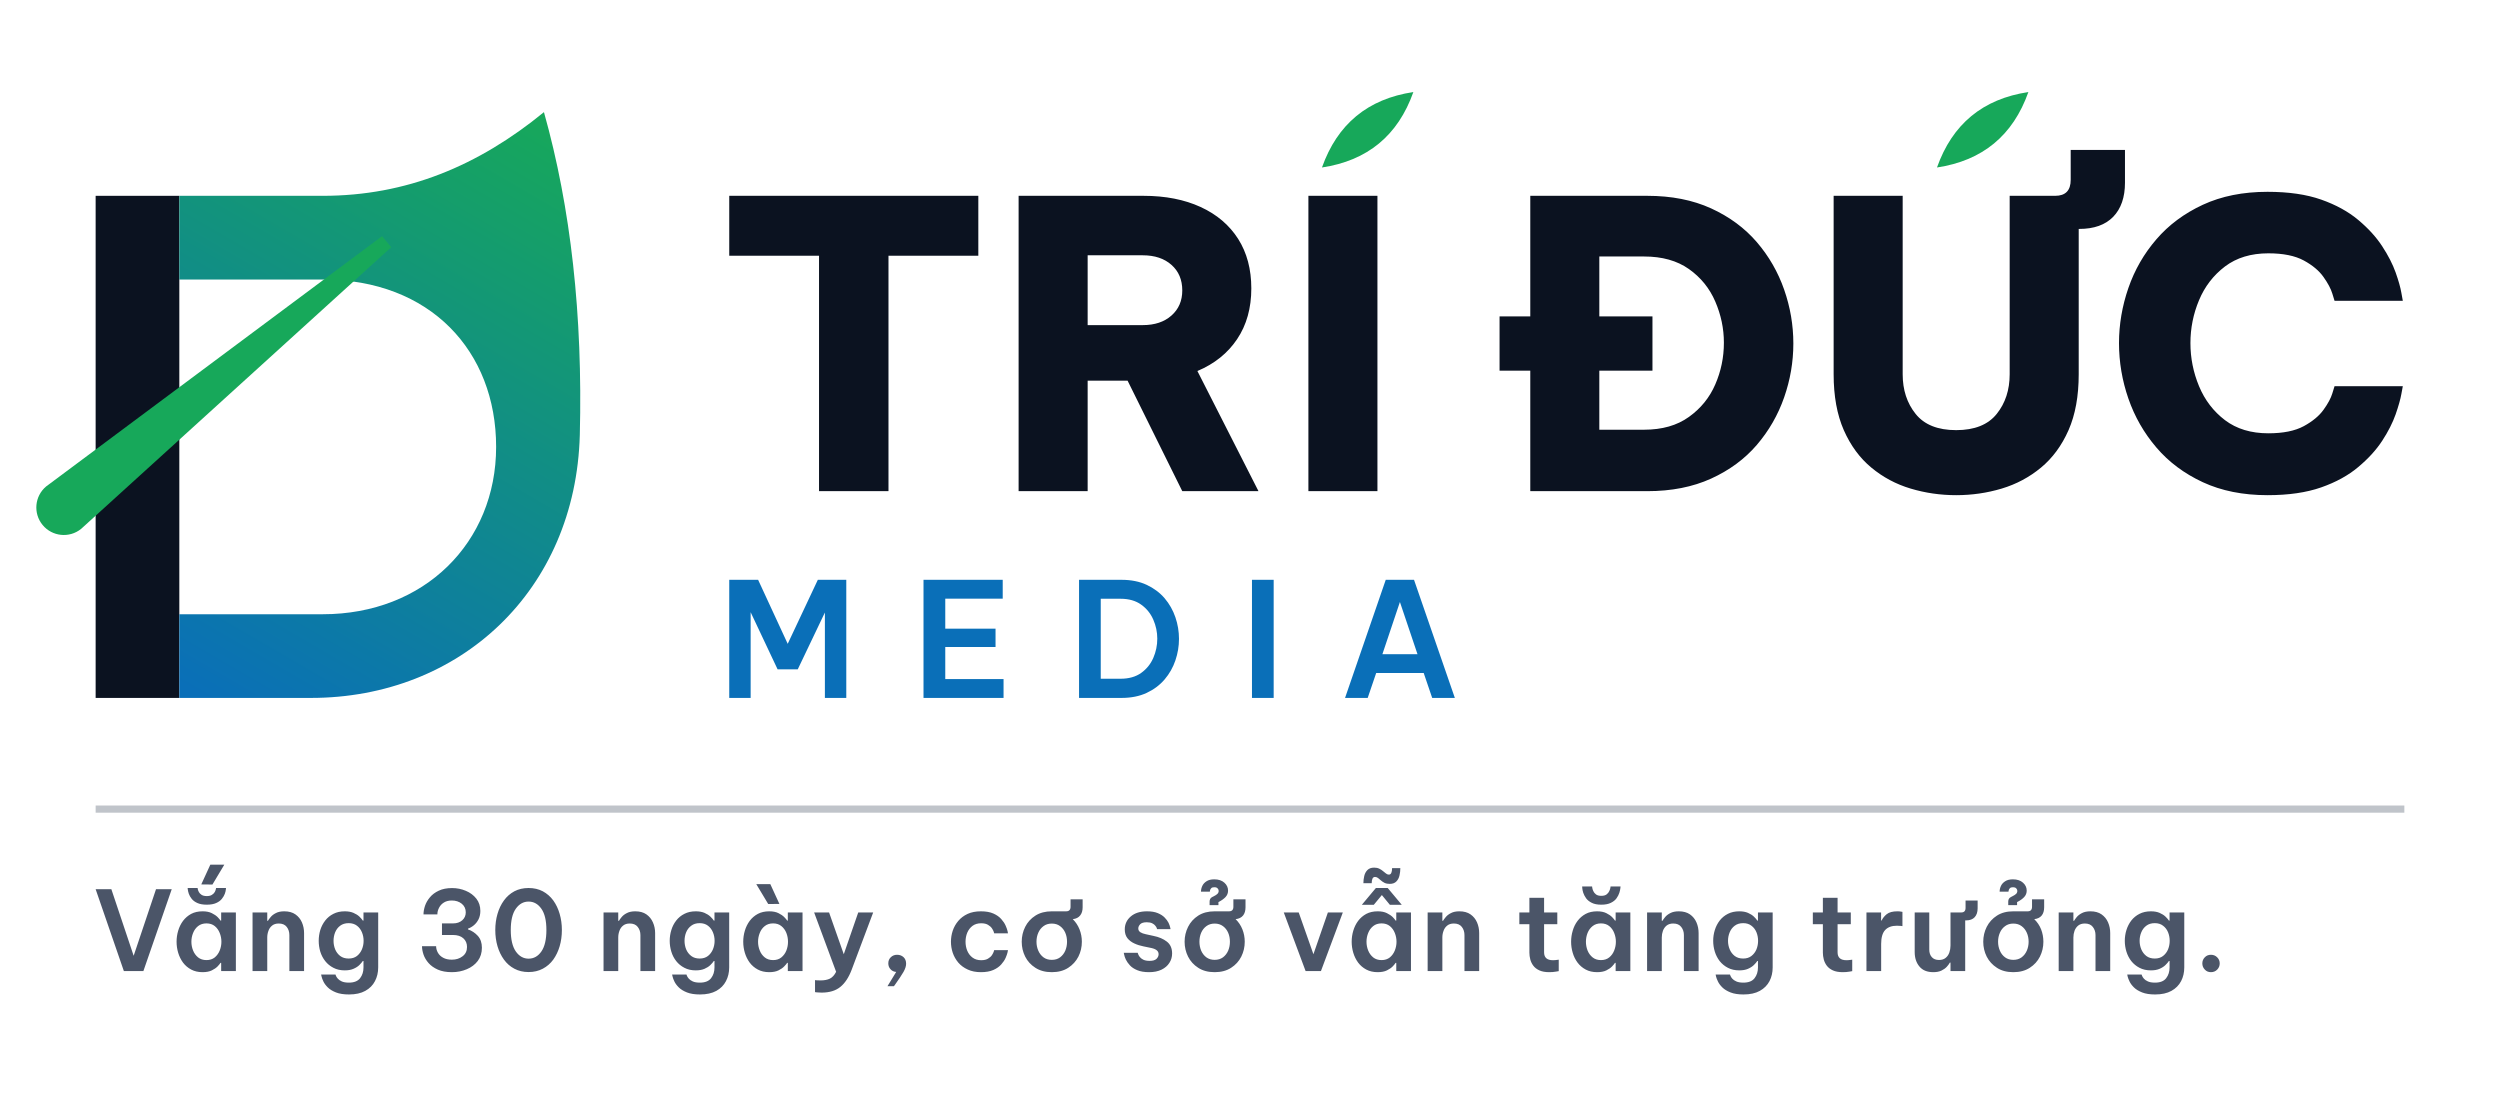
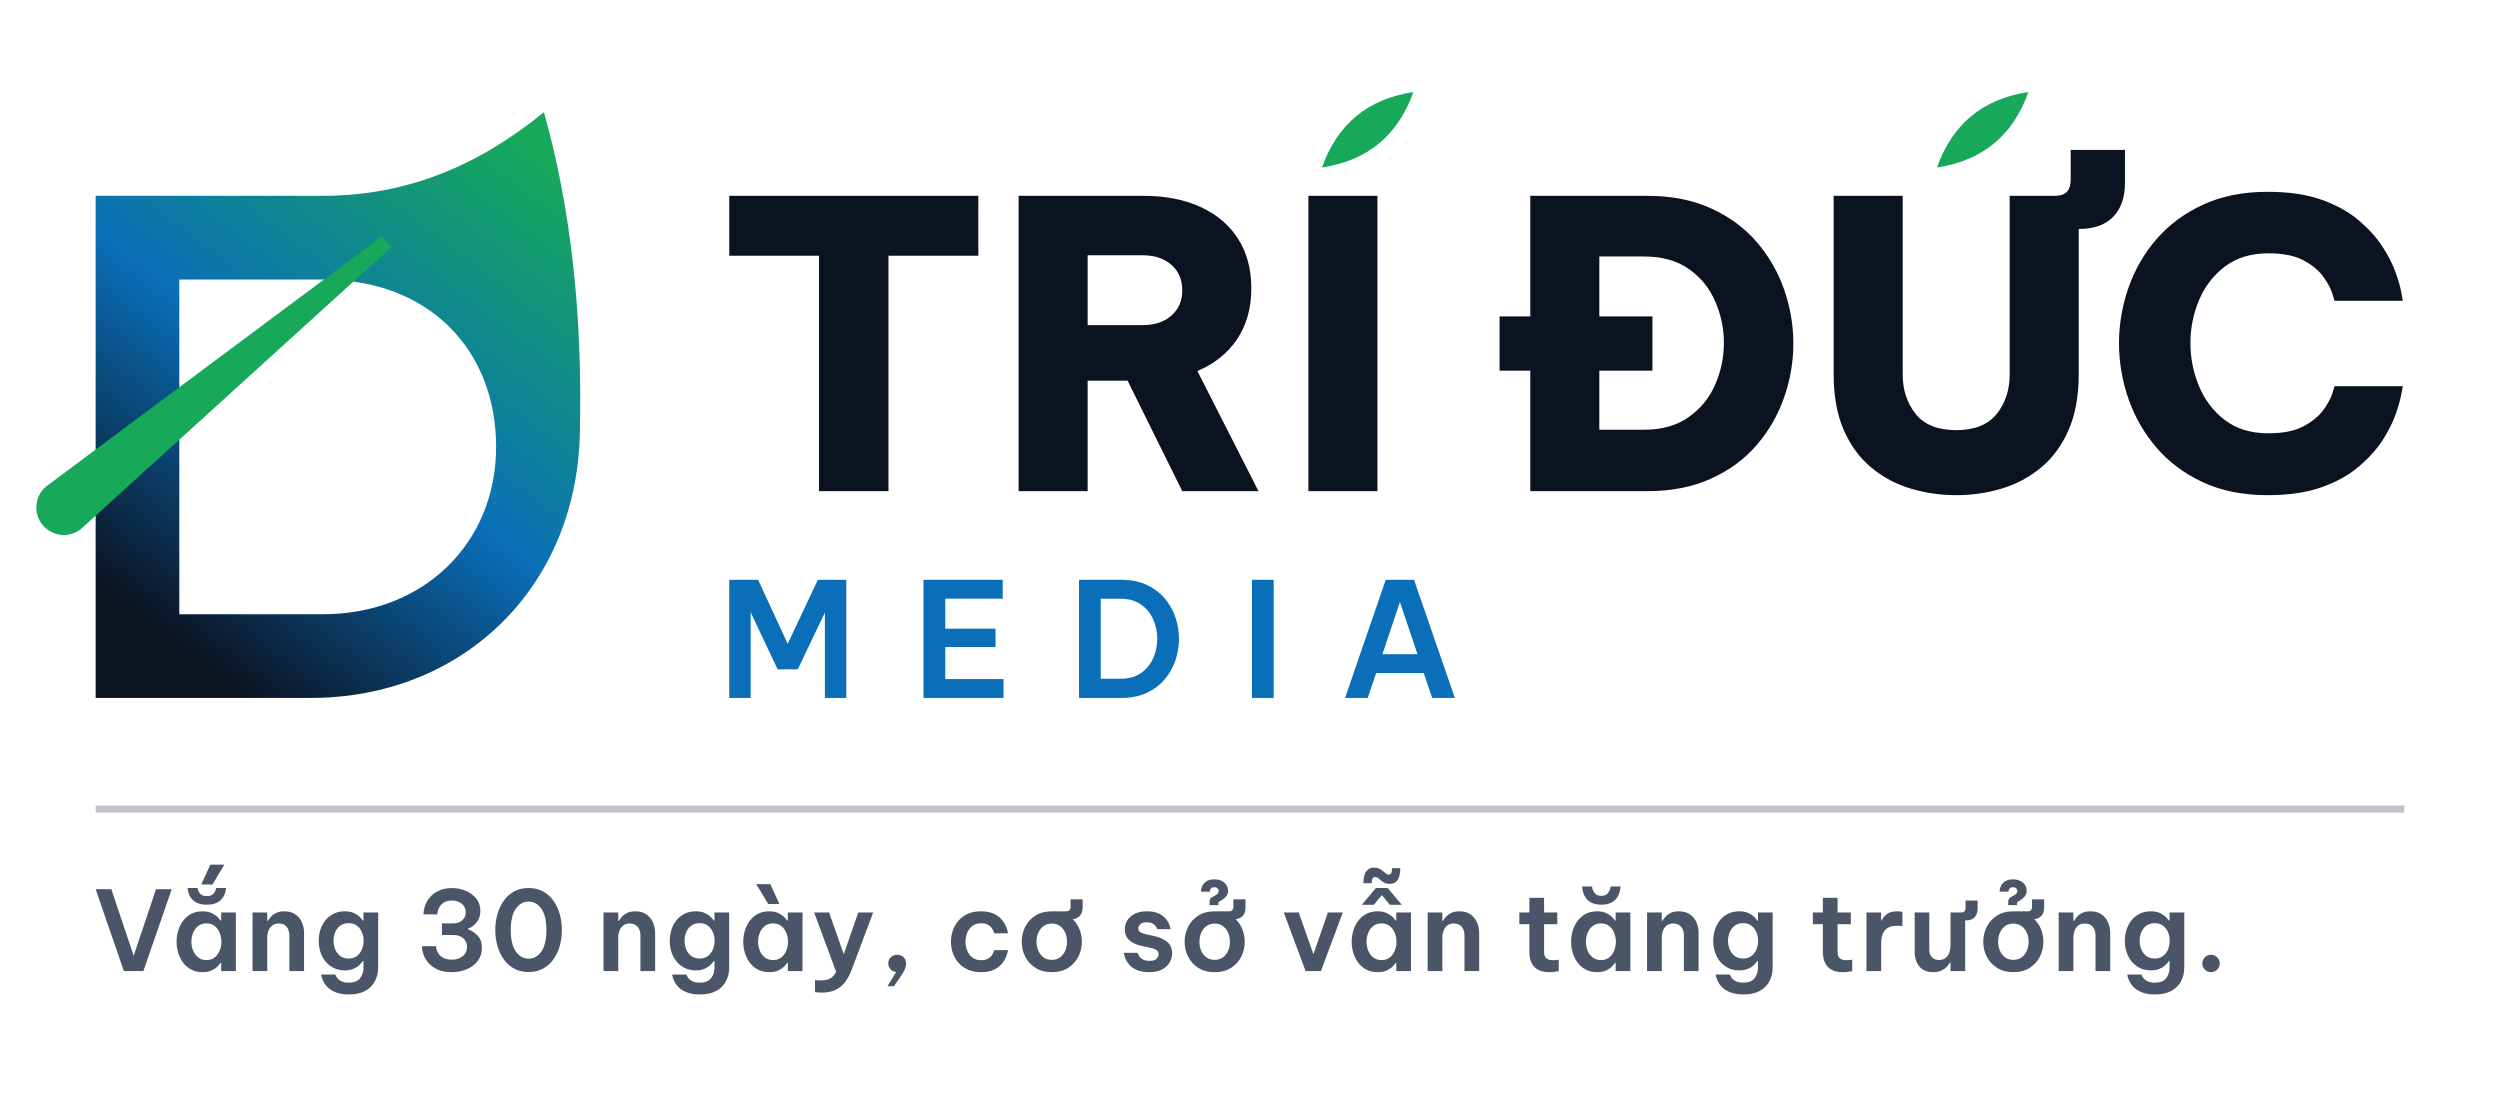
<svg xmlns="http://www.w3.org/2000/svg" viewBox="6 -14.76 418.24 184.45" role="img" aria-label="Trí Đức Media">
  <defs>
-     <linearGradient id="ht-color-g" gradientUnits="userSpaceOnUse" x1="40" y1="102" x2="97" y2="4">
-       <stop offset="0" stop-color="#0A6FB8" />
-       <stop offset="1" stop-color="#17A85A" />
+     <linearGradient id="ht-color-g" gradientUnits="userSpaceOnUse" x1="22" y1="102" x2="97" y2="4">
+       <stop offset="0.12" stop-color="#0B1220" />
+       <stop offset="0.5" stop-color="#0A6FB8" />
+       <stop offset="0.95" stop-color="#17A85A" />
    </linearGradient>
  </defs>
-   <rect x="22" y="18" width="14" height="84" fill="#0B1220" />
-   <path fill="url(#ht-color-g)" fill-rule="evenodd" d="M36 18H60C74 18 86 13 97 4C101.5 20 103.5 38 103 58C102.3 84 83 102 58 102H36ZM36 32H60C78 32 89 44 89 60C89 76 77 88 60 88H36Z" />
+   <path fill="url(#ht-color-g)" fill-rule="evenodd" d="M22 18H60C74 18 86 13 97 4C101.5 20 103.5 38 103 58C102.3 84 83 102 58 102H22ZM36 32H60C78 32 89 44 89 60C89 76 77 88 60 88H36Z" />
  <path fill="#17A85A" d="M19.57 73.72L71.45 26.6L69.92 24.75L13.72 66.62A4.6 4.6 0 0 0 19.57 73.72Z" />
  <path fill="#0B1220" d="M154.64 67.41L143.02 67.41L143.02 28.02L128 28.02L128 18.00L169.67 18.00L169.67 28.02L154.64 28.02L154.64 67.41ZM187.96 67.41L176.41 67.41L176.41 18.00L197.31 18.00Q202.79 18.00 206.86 19.87Q210.93 21.74 213.14 25.21Q215.34 28.68 215.34 33.49L215.34 33.49Q215.34 38.43 212.97 41.97Q210.60 45.51 206.32 47.31L206.32 47.31L216.54 67.41L203.79 67.41L194.64 48.92L187.96 48.92L187.96 67.41ZM197.18 27.95L197.18 27.95L187.96 27.95L187.96 39.63L197.18 39.63Q200.18 39.63 201.98 38.03Q203.79 36.43 203.79 33.83L203.79 33.83Q203.79 31.15 201.98 29.55Q200.18 27.95 197.18 27.95ZM236.44 67.41L224.89 67.41L224.89 18.00L236.44 18.00L236.44 67.41ZM281.58 67.41L262.01 67.41L262.01 47.25L256.87 47.25L256.87 38.17L262.01 38.17L262.01 18.00L281.58 18.00Q287.65 18.00 292.26 20.10Q296.87 22.21 299.91 25.75Q302.94 29.28 304.48 33.69Q306.02 38.10 306.02 42.71L306.02 42.71Q306.02 47.31 304.48 51.72Q302.94 56.13 299.91 59.67Q296.87 63.21 292.26 65.31Q287.65 67.41 281.58 67.41L281.58 67.41ZM282.45 38.17L282.45 47.25L273.56 47.25L273.56 57.13L281.04 57.13Q285.58 57.13 288.55 54.99Q291.53 52.86 292.96 49.55Q294.40 46.24 294.40 42.57L294.40 42.57Q294.40 39.03 292.96 35.69Q291.53 32.36 288.55 30.25Q285.58 28.15 281.04 28.15L281.04 28.15L273.56 28.15L273.56 38.17L282.45 38.17ZM333.26 68.08L333.26 68.08Q329.32 68.08 325.65 66.98Q321.97 65.88 319.07 63.47Q316.17 61.07 314.46 57.20Q312.76 53.32 312.76 47.85L312.76 47.85L312.76 18.00L324.31 18.00L324.31 47.85Q324.31 51.79 326.48 54.49Q328.65 57.20 333.26 57.20L333.26 57.20Q337.87 57.20 340.04 54.49Q342.21 51.79 342.21 47.85L342.21 47.85L342.21 18.00L349.82 18.00Q352.42 18.00 352.42 15.33L352.42 15.33L352.42 10.32L361.50 10.32L361.50 15.80Q361.50 19.47 359.53 21.51Q357.56 23.54 353.83 23.54L353.83 23.54L353.76 23.54L353.76 47.85Q353.76 53.32 352.06 57.20Q350.35 61.07 347.45 63.47Q344.54 65.88 340.87 66.98Q337.20 68.08 333.26 68.08ZM385.34 68.08L385.34 68.08Q379.20 68.08 374.52 65.91Q369.85 63.74 366.75 60.10Q363.64 56.46 362.07 51.92Q360.50 47.38 360.50 42.64L360.50 42.64Q360.50 37.97 362.07 33.42Q363.64 28.88 366.75 25.28Q369.85 21.67 374.52 19.50Q379.20 17.33 385.34 17.33L385.34 17.33Q390.62 17.33 394.32 18.63Q398.03 19.94 400.53 22.04Q403.04 24.14 404.54 26.45Q406.04 28.75 406.78 30.82Q407.51 32.89 407.74 34.23Q407.98 35.56 407.98 35.56L407.98 35.56L396.56 35.56Q396.56 35.56 396.19 34.36Q395.83 33.16 394.72 31.59Q393.62 30.02 391.42 28.82Q389.21 27.62 385.48 27.62L385.48 27.62Q381.14 27.62 378.23 29.82Q375.33 32.02 373.89 35.46Q372.45 38.90 372.45 42.64L372.45 42.64Q372.45 46.38 373.89 49.85Q375.33 53.32 378.23 55.53Q381.14 57.73 385.48 57.73L385.48 57.73Q389.21 57.73 391.42 56.53Q393.62 55.33 394.72 53.79Q395.83 52.25 396.19 51.05Q396.56 49.85 396.56 49.85L396.56 49.85L407.98 49.85Q407.98 49.85 407.74 51.15Q407.51 52.45 406.78 54.56Q406.04 56.66 404.54 58.97Q403.04 61.27 400.53 63.37Q398.03 65.48 394.32 66.78Q390.62 68.08 385.34 68.08Z" />
  <path fill="#17A85A" d="M227.16 13.26Q238.59 11.54 242.45 0.64Q231.02 2.36 227.16 13.26ZM330.05 13.26Q341.48 11.54 345.34 0.64Q333.91 2.36 330.05 13.26Z" />
  <path fill="#0A6FB8" d="M131.58 102.00L128 102.00L128 82.24L132.83 82.24L137.78 92.95L142.82 82.24L147.58 82.24L147.58 102.00L144.00 102.00L144.00 87.71L139.46 97.22L136.09 97.22L131.58 87.66L131.58 102.00ZM173.89 102.00L160.50 102.00L160.50 82.24L173.75 82.24L173.75 85.39L164.14 85.39L164.14 90.41L172.55 90.41L172.55 93.48L164.14 93.48L164.14 98.85L173.89 98.85L173.89 102.00ZM193.62 102.00L186.52 102.00L186.52 82.24L193.62 82.24Q196.03 82.24 197.83 83.08Q199.63 83.92 200.84 85.33Q202.04 86.75 202.64 88.51Q203.24 90.27 203.24 92.12L203.24 92.12Q203.24 93.96 202.64 95.72Q202.04 97.49 200.84 98.90Q199.63 100.32 197.83 101.16Q196.03 102.00 193.62 102.00L193.62 102.00ZM193.46 85.41L193.46 85.41L190.15 85.41L190.15 98.79L193.46 98.79Q195.55 98.79 196.91 97.82Q198.27 96.85 198.94 95.31Q199.61 93.77 199.61 92.09L199.61 92.09Q199.61 90.43 198.94 88.90Q198.27 87.36 196.91 86.39Q195.55 85.41 193.46 85.41ZM219.08 102.00L215.45 102.00L215.45 82.24L219.08 82.24L219.08 102.00ZM234.81 102.00L231.02 102.00L237.83 82.24L242.56 82.24L249.39 102.00L245.60 102.00L244.18 97.83L236.23 97.83L234.81 102.00ZM240.20 85.95L237.27 94.68L243.14 94.68L240.20 85.95Z" />
  <rect x="22" y="120" width="386.24" height="1.2" fill="#4B5568" opacity="0.35" />
  <path fill="#4B5568" d="M29.99 147.69L26.72 147.69L22 134L24.63 134L28.36 145.14L32.10 134L34.73 134L29.99 147.69ZM43.53 129.89L41.54 133.22L39.67 133.20L41.19 129.89L43.53 129.89ZM40.59 136.59L40.59 136.59Q39.63 136.59 39.02 136.31Q38.41 136.04 38.07 135.61Q37.73 135.18 37.59 134.77Q37.45 134.35 37.42 134.07Q37.39 133.80 37.39 133.80L37.39 133.80L39.06 133.80Q39.06 133.80 39.09 134Q39.13 134.20 39.27 134.47Q39.41 134.74 39.72 134.94Q40.04 135.15 40.59 135.15L40.59 135.15Q41.15 135.15 41.46 134.94Q41.78 134.74 41.93 134.47Q42.07 134.20 42.11 134Q42.15 133.80 42.15 133.80L42.15 133.80L43.81 133.80Q43.81 133.80 43.78 134.07Q43.76 134.35 43.61 134.77Q43.46 135.18 43.12 135.61Q42.78 136.04 42.17 136.31Q41.56 136.59 40.59 136.59ZM39.89 137.70L39.89 137.70Q40.83 137.70 41.44 138.01Q42.05 138.31 42.41 138.67Q42.76 139.03 42.89 139.25L42.89 139.25L43.00 139.25L43.00 137.89L45.46 137.89L45.46 147.69L43.00 147.69L43.00 146.32L42.89 146.32Q42.76 146.54 42.41 146.91Q42.05 147.28 41.44 147.58Q40.83 147.88 39.89 147.88L39.89 147.88Q38.80 147.88 37.98 147.44Q37.17 147.01 36.62 146.28Q36.08 145.54 35.81 144.64Q35.54 143.73 35.54 142.79L35.54 142.79Q35.54 141.84 35.81 140.94Q36.08 140.03 36.62 139.30Q37.17 138.57 37.98 138.13Q38.80 137.70 39.89 137.70ZM40.54 139.72L40.54 139.72Q39.71 139.72 39.14 140.17Q38.58 140.62 38.30 141.33Q38.02 142.03 38.02 142.79L38.02 142.79Q38.02 143.55 38.30 144.25Q38.58 144.95 39.14 145.41Q39.71 145.86 40.54 145.86L40.54 145.86Q41.37 145.86 41.93 145.41Q42.48 144.95 42.76 144.25Q43.04 143.55 43.04 142.79L43.04 142.79Q43.04 142.03 42.76 141.33Q42.48 140.62 41.93 140.17Q41.37 139.72 40.54 139.72ZM50.71 147.69L48.25 147.69L48.25 137.89L50.71 137.89L50.71 139.29L50.82 139.29Q50.97 139.03 51.29 138.65Q51.60 138.27 52.16 137.99Q52.71 137.70 53.56 137.70L53.56 137.70Q54.69 137.70 55.42 138.21Q56.15 138.72 56.51 139.55Q56.87 140.38 56.87 141.34L56.87 141.34L56.87 147.69L54.41 147.69L54.41 141.68Q54.41 140.88 53.97 140.31Q53.53 139.74 52.64 139.74L52.64 139.74Q51.95 139.74 51.53 140.08Q51.10 140.42 50.91 140.96Q50.71 141.49 50.71 142.08L50.71 142.08L50.71 147.69ZM64.39 151.61L64.39 151.61Q63.07 151.61 62.21 151.27Q61.35 150.93 60.85 150.44Q60.35 149.95 60.11 149.45Q59.87 148.95 59.80 148.62Q59.72 148.28 59.72 148.28L59.72 148.28L62.13 148.28Q62.13 148.28 62.20 148.49Q62.28 148.69 62.51 148.96Q62.74 149.23 63.18 149.43Q63.63 149.63 64.37 149.63L64.37 149.63Q65.66 149.63 66.24 148.89Q66.81 148.15 66.81 147.10L66.81 147.10L66.81 146.01L66.70 146.01Q66.49 146.32 66.12 146.69Q65.74 147.06 65.13 147.32Q64.53 147.58 63.68 147.58L63.68 147.58Q62.59 147.58 61.78 147.15Q60.96 146.73 60.41 146.03Q59.85 145.32 59.58 144.44Q59.32 143.56 59.32 142.64L59.32 142.64Q59.32 141.71 59.58 140.84Q59.85 139.96 60.41 139.24Q60.96 138.53 61.78 138.12Q62.59 137.70 63.68 137.70L63.68 137.70Q64.53 137.70 65.13 137.96Q65.74 138.22 66.12 138.58Q66.49 138.94 66.70 139.25L66.70 139.25L66.81 139.25L66.81 137.89L69.27 137.89L69.27 147.08Q69.27 148.36 68.73 149.38Q68.20 150.41 67.11 151.01Q66.03 151.61 64.39 151.61ZM64.33 145.60L64.33 145.60Q65.16 145.60 65.72 145.17Q66.27 144.73 66.55 144.06Q66.83 143.38 66.83 142.64L66.83 142.64Q66.83 141.88 66.55 141.21Q66.27 140.53 65.72 140.11Q65.16 139.68 64.33 139.68L64.33 139.68Q63.48 139.68 62.91 140.11Q62.35 140.53 62.07 141.21Q61.80 141.88 61.80 142.64L61.80 142.64Q61.80 143.38 62.07 144.06Q62.35 144.73 62.91 145.17Q63.48 145.60 64.33 145.60ZM81.61 147.88L81.61 147.88Q80.20 147.88 79.24 147.45Q78.28 147.02 77.70 146.36Q77.11 145.69 76.85 144.93Q76.60 144.18 76.60 143.53L76.60 143.53L78.96 143.53Q78.96 144.08 79.25 144.61Q79.54 145.14 80.13 145.46Q80.72 145.79 81.59 145.79L81.59 145.79Q82.66 145.79 83.39 145.22Q84.13 144.66 84.13 143.66L84.13 143.66Q84.13 142.77 83.51 142.21Q82.89 141.66 81.79 141.66L81.79 141.66L79.94 141.66L79.94 139.72L81.81 139.72Q82.74 139.72 83.33 139.20Q83.92 138.68 83.92 137.87L83.92 137.87Q83.92 136.98 83.25 136.43Q82.57 135.89 81.59 135.89L81.59 135.89Q80.80 135.89 80.26 136.23Q79.72 136.57 79.45 137.11Q79.17 137.64 79.17 138.22L79.17 138.22L76.85 138.22Q76.85 137.55 77.10 136.79Q77.35 136.04 77.92 135.36Q78.48 134.68 79.40 134.25Q80.31 133.81 81.63 133.81L81.63 133.81Q82.85 133.81 83.93 134.27Q85.01 134.72 85.69 135.58Q86.36 136.44 86.36 137.63L86.36 137.63Q86.36 138.42 86.06 139.03Q85.75 139.64 85.28 140.03Q84.81 140.42 84.29 140.60L84.29 140.60L84.29 140.72Q85.25 141.05 85.94 141.81Q86.62 142.57 86.62 143.79L86.62 143.79Q86.62 145.08 85.93 146.00Q85.24 146.91 84.09 147.39Q82.94 147.88 81.61 147.88ZM94.43 147.86L94.43 147.86Q93.10 147.86 92.05 147.30Q91.01 146.75 90.31 145.78Q89.60 144.80 89.23 143.54Q88.86 142.27 88.86 140.83L88.86 140.83Q88.86 139.40 89.23 138.13Q89.60 136.85 90.31 135.88Q91.01 134.91 92.05 134.35Q93.10 133.80 94.43 133.80L94.43 133.80Q95.76 133.80 96.81 134.35Q97.85 134.91 98.56 135.88Q99.26 136.85 99.63 138.13Q100.00 139.40 100.00 140.83L100.00 140.83Q100.00 142.27 99.63 143.54Q99.26 144.80 98.56 145.78Q97.85 146.75 96.81 147.30Q95.76 147.86 94.43 147.86ZM94.43 145.62L94.43 145.62Q95.73 145.62 96.57 144.42Q97.41 143.21 97.41 140.83L97.41 140.83Q97.41 138.46 96.57 137.27Q95.73 136.07 94.43 136.07L94.43 136.07Q93.14 136.07 92.29 137.27Q91.45 138.46 91.45 140.83L91.45 140.83Q91.45 143.19 92.29 144.41Q93.14 145.62 94.43 145.62ZM109.43 147.69L106.97 147.69L106.97 137.89L109.43 137.89L109.43 139.29L109.55 139.29Q109.69 139.03 110.01 138.65Q110.32 138.27 110.88 137.99Q111.43 137.70 112.28 137.70L112.28 137.70Q113.41 137.70 114.14 138.21Q114.87 138.72 115.23 139.55Q115.60 140.38 115.60 141.34L115.60 141.34L115.60 147.69L113.14 147.69L113.14 141.68Q113.14 140.88 112.69 140.31Q112.25 139.74 111.36 139.74L111.36 139.74Q110.67 139.74 110.25 140.08Q109.82 140.42 109.63 140.96Q109.43 141.49 109.43 142.08L109.43 142.08L109.43 147.69ZM123.11 151.61L123.11 151.61Q121.79 151.61 120.93 151.27Q120.07 150.93 119.57 150.44Q119.07 149.95 118.83 149.45Q118.59 148.95 118.52 148.62Q118.44 148.28 118.44 148.28L118.44 148.28L120.85 148.28Q120.85 148.28 120.92 148.49Q121.00 148.69 121.23 148.96Q121.46 149.23 121.90 149.43Q122.35 149.63 123.09 149.63L123.09 149.63Q124.38 149.63 124.96 148.89Q125.53 148.15 125.53 147.10L125.53 147.10L125.53 146.01L125.42 146.01Q125.22 146.32 124.84 146.69Q124.46 147.06 123.86 147.32Q123.25 147.58 122.40 147.58L122.40 147.58Q121.31 147.58 120.50 147.15Q119.68 146.73 119.13 146.03Q118.57 145.32 118.31 144.44Q118.04 143.56 118.04 142.64L118.04 142.64Q118.04 141.71 118.31 140.84Q118.57 139.96 119.13 139.24Q119.68 138.53 120.50 138.12Q121.31 137.70 122.40 137.70L122.40 137.70Q123.25 137.70 123.86 137.96Q124.46 138.22 124.84 138.58Q125.22 138.94 125.42 139.25L125.42 139.25L125.53 139.25L125.53 137.89L127.99 137.89L127.99 147.08Q127.99 148.36 127.45 149.38Q126.92 150.41 125.84 151.01Q124.75 151.61 123.11 151.61ZM123.05 145.60L123.05 145.60Q123.88 145.60 124.44 145.17Q124.99 144.73 125.27 144.06Q125.55 143.38 125.55 142.64L125.55 142.64Q125.55 141.88 125.27 141.21Q124.99 140.53 124.44 140.11Q123.88 139.68 123.05 139.68L123.05 139.68Q122.20 139.68 121.64 140.11Q121.07 140.53 120.79 141.21Q120.52 141.88 120.52 142.64L120.52 142.64Q120.52 143.38 120.79 144.06Q121.07 144.73 121.64 145.17Q122.20 145.60 123.05 145.60ZM136.39 136.46L134.52 136.48L132.52 133.15L134.87 133.15L136.39 136.46ZM134.69 137.70L134.69 137.70Q135.63 137.70 136.24 138.01Q136.85 138.31 137.20 138.67Q137.56 139.03 137.69 139.25L137.69 139.25L137.80 139.25L137.80 137.89L140.26 137.89L140.26 147.69L137.80 147.69L137.80 146.32L137.69 146.32Q137.56 146.54 137.20 146.91Q136.85 147.28 136.24 147.58Q135.63 147.88 134.69 147.88L134.69 147.88Q133.60 147.88 132.78 147.44Q131.97 147.01 131.42 146.28Q130.88 145.54 130.61 144.64Q130.34 143.73 130.34 142.79L130.34 142.79Q130.34 141.84 130.61 140.94Q130.88 140.03 131.42 139.30Q131.97 138.57 132.78 138.13Q133.60 137.70 134.69 137.70ZM135.34 139.72L135.34 139.72Q134.50 139.72 133.94 140.17Q133.37 140.62 133.10 141.33Q132.82 142.03 132.82 142.79L132.82 142.79Q132.82 143.55 133.10 144.25Q133.37 144.95 133.94 145.41Q134.50 145.86 135.34 145.86L135.34 145.86Q136.17 145.86 136.72 145.41Q137.28 144.95 137.56 144.25Q137.83 143.55 137.83 142.79L137.83 142.79Q137.83 142.03 137.56 141.33Q137.28 140.62 136.72 140.17Q136.17 139.72 135.34 139.72ZM143.44 151.30L143.44 151.30Q142.96 151.30 142.65 151.26Q142.35 151.22 142.35 151.22L142.35 151.22L142.35 149.21Q142.35 149.21 142.63 149.24Q142.90 149.26 143.27 149.26L143.27 149.26Q144.22 149.26 144.84 148.96Q145.46 148.65 145.88 147.82L145.88 147.82L142.20 137.89L144.70 137.89L147.16 144.88L149.58 137.89L152.08 137.89L148.49 147.45Q147.75 149.41 146.58 150.35Q145.42 151.30 143.44 151.30ZM155.54 150.23L154.47 150.23L155.93 147.84Q155.35 147.80 154.98 147.39Q154.61 146.99 154.61 146.40L154.61 146.40Q154.61 145.77 155.04 145.37Q155.46 144.97 156.08 144.97L156.08 144.97Q156.72 144.97 157.16 145.37Q157.59 145.77 157.59 146.47L157.59 146.47Q157.59 147.06 157.15 147.84Q156.70 148.62 155.69 150.04L155.69 150.04L155.54 150.23ZM170.10 147.88L170.10 147.88Q168.84 147.88 167.90 147.44Q166.95 147.01 166.32 146.28Q165.70 145.54 165.39 144.64Q165.09 143.73 165.09 142.79L165.09 142.79Q165.09 141.84 165.39 140.94Q165.70 140.03 166.32 139.30Q166.94 138.57 167.88 138.13Q168.82 137.70 170.10 137.70L170.10 137.70Q171.36 137.70 172.19 138.07Q173.02 138.44 173.51 139.00Q174.00 139.55 174.24 140.10Q174.48 140.64 174.56 141.01Q174.63 141.38 174.63 141.38L174.63 141.38L172.32 141.38Q172.32 141.38 172.25 141.13Q172.17 140.88 171.95 140.55Q171.73 140.22 171.29 139.96Q170.86 139.70 170.14 139.70L170.14 139.70Q169.29 139.70 168.70 140.13Q168.12 140.57 167.82 141.27Q167.53 141.97 167.53 142.79L167.53 142.79Q167.53 143.60 167.82 144.30Q168.12 145.01 168.70 145.44Q169.29 145.88 170.14 145.88L170.14 145.88Q170.86 145.88 171.29 145.62Q171.73 145.36 171.95 145.03Q172.17 144.69 172.25 144.44Q172.32 144.19 172.32 144.19L172.32 144.19L174.63 144.19Q174.63 144.19 174.56 144.56Q174.48 144.93 174.24 145.48Q174.00 146.03 173.51 146.58Q173.02 147.14 172.19 147.51Q171.36 147.88 170.10 147.88ZM181.96 147.88L181.96 147.88Q180.35 147.88 179.22 147.15Q178.09 146.43 177.51 145.28Q176.93 144.12 176.93 142.79L176.93 142.79Q176.93 141.46 177.51 140.30Q178.09 139.14 179.22 138.42Q180.35 137.70 181.96 137.70L181.96 137.70L184.36 137.70Q185.10 137.70 185.10 136.94L185.10 136.94L185.10 135.70L187.12 135.70L187.12 137.02Q187.12 137.89 186.70 138.40Q186.29 138.92 185.47 139.01L185.47 139.01Q186.21 139.74 186.60 140.72Q186.99 141.70 186.99 142.79L186.99 142.79Q186.99 144.12 186.41 145.28Q185.82 146.43 184.71 147.15Q183.59 147.88 181.96 147.88ZM181.96 145.82L181.96 145.82Q182.79 145.82 183.35 145.40Q183.92 144.97 184.22 144.28Q184.51 143.58 184.51 142.79L184.51 142.79Q184.51 141.97 184.22 141.29Q183.92 140.60 183.35 140.18Q182.79 139.75 181.96 139.75L181.96 139.75Q181.14 139.75 180.57 140.18Q180.00 140.60 179.70 141.29Q179.40 141.97 179.40 142.79L179.40 142.79Q179.40 143.58 179.70 144.28Q180.00 144.97 180.57 145.40Q181.14 145.82 181.96 145.82ZM198.24 147.88L198.24 147.88Q197.04 147.88 196.26 147.55Q195.48 147.23 195.03 146.74Q194.58 146.25 194.35 145.77Q194.13 145.29 194.07 144.96Q194.00 144.64 194.00 144.64L194.00 144.64L196.33 144.64Q196.33 144.64 196.40 144.84Q196.46 145.04 196.66 145.31Q196.85 145.58 197.26 145.79Q197.67 145.99 198.33 145.99L198.33 145.99Q199.13 145.99 199.48 145.65Q199.83 145.30 199.83 144.88L199.83 144.88Q199.83 144.47 199.52 144.22Q199.22 143.97 198.63 143.84L198.63 143.84L197.28 143.56Q196.46 143.40 195.76 143.07Q195.06 142.75 194.61 142.19Q194.17 141.62 194.17 140.73L194.17 140.73Q194.17 139.42 195.17 138.56Q196.17 137.70 197.89 137.70L197.89 137.70Q198.98 137.70 199.69 138.00Q200.40 138.29 200.84 138.74Q201.27 139.18 201.49 139.62Q201.70 140.07 201.76 140.37Q201.83 140.68 201.83 140.68L201.83 140.68L199.57 140.68Q199.57 140.68 199.52 140.50Q199.46 140.33 199.28 140.11Q199.11 139.88 198.77 139.71Q198.42 139.53 197.85 139.53L197.85 139.53Q197.07 139.53 196.75 139.86Q196.43 140.20 196.43 140.57L196.43 140.57Q196.43 140.97 196.78 141.20Q197.13 141.42 197.68 141.53L197.68 141.53L198.96 141.81Q200.33 142.08 201.21 142.77Q202.09 143.45 202.09 144.75L202.09 144.75Q202.09 145.62 201.63 146.33Q201.18 147.04 200.32 147.46Q199.46 147.88 198.24 147.88ZM209.84 136.66L208.36 136.66L208.36 136.07Q208.36 135.85 208.45 135.65Q208.54 135.44 208.80 135.31L208.80 135.31L209.06 135.18Q209.47 134.98 209.67 134.78Q209.88 134.57 209.88 134.28L209.88 134.28Q209.88 134.04 209.69 133.85Q209.51 133.67 209.15 133.67L209.15 133.67Q208.80 133.67 208.65 133.82Q208.49 133.98 208.44 134.17Q208.40 134.35 208.40 134.41L208.40 134.41L206.92 134.41Q206.92 133.93 207.14 133.45Q207.36 132.98 207.85 132.67Q208.34 132.35 209.14 132.35L209.14 132.35Q210.21 132.35 210.83 132.91Q211.45 133.46 211.45 134.24L211.45 134.24Q211.45 134.85 211.04 135.30Q210.63 135.74 209.93 136.11L209.93 136.11L209.84 136.15L209.84 136.66ZM209.21 147.88L209.21 147.88Q207.58 147.88 206.46 147.15Q205.34 146.43 204.76 145.28Q204.18 144.12 204.18 142.79L204.18 142.79Q204.18 141.46 204.76 140.30Q205.34 139.14 206.46 138.42Q207.58 137.70 209.21 137.70L209.21 137.70L211.61 137.70Q212.34 137.70 212.34 136.94L212.34 136.94L212.34 135.70L214.37 135.70L214.37 137.02Q214.37 137.89 213.96 138.40Q213.54 138.92 212.71 139.01L212.71 139.01Q213.46 139.74 213.85 140.72Q214.24 141.70 214.24 142.79L214.24 142.79Q214.24 144.12 213.66 145.28Q213.08 146.43 211.96 147.15Q210.84 147.88 209.21 147.88ZM209.21 145.82L209.21 145.82Q210.02 145.82 210.60 145.40Q211.17 144.97 211.47 144.28Q211.76 143.58 211.76 142.79L211.76 142.79Q211.76 141.97 211.47 141.29Q211.17 140.60 210.60 140.18Q210.02 139.75 209.21 139.75L209.21 139.75Q208.40 139.75 207.82 140.18Q207.25 140.60 206.95 141.29Q206.66 141.97 206.66 142.79L206.66 142.79Q206.66 143.58 206.95 144.28Q207.25 144.97 207.82 145.40Q208.40 145.82 209.21 145.82ZM226.99 147.69L224.42 147.69L220.77 137.89L223.27 137.89L225.73 144.88L228.15 137.89L230.65 137.89L226.99 147.69ZM238.50 133.11L238.50 133.11Q237.98 133.11 237.63 132.94Q237.28 132.76 237.02 132.53Q236.76 132.30 236.53 132.12Q236.29 131.95 236.04 131.95L236.04 131.95Q235.74 131.95 235.61 132.23Q235.48 132.52 235.48 133.00L235.48 133.00L234.09 133.00Q234.09 132.41 234.23 131.80Q234.37 131.19 234.77 130.79Q235.17 130.39 235.89 130.39L235.89 130.39Q236.39 130.39 236.75 130.57Q237.11 130.74 237.38 130.98Q237.65 131.21 237.88 131.38Q238.11 131.56 238.35 131.56L238.35 131.56Q238.63 131.56 238.76 131.27Q238.89 130.98 238.89 130.48L238.89 130.48L240.27 130.48Q240.27 131.10 240.13 131.70Q240.00 132.30 239.61 132.70Q239.22 133.11 238.50 133.11ZM235.83 136.61L233.83 136.61L236.18 133.80L238.16 133.80L240.51 136.61L238.52 136.61L237.18 134.98L235.83 136.61ZM236.48 137.70L236.48 137.70Q237.42 137.70 238.03 138.01Q238.64 138.31 239.00 138.67Q239.35 139.03 239.48 139.25L239.48 139.25L239.59 139.25L239.59 137.89L242.05 137.89L242.05 147.69L239.59 147.69L239.59 146.32L239.48 146.32Q239.35 146.54 239.00 146.91Q238.64 147.28 238.03 147.58Q237.42 147.88 236.48 147.88L236.48 147.88Q235.39 147.88 234.57 147.44Q233.76 147.01 233.21 146.28Q232.67 145.54 232.40 144.64Q232.13 143.73 232.13 142.79L232.13 142.79Q232.13 141.84 232.40 140.94Q232.67 140.03 233.21 139.30Q233.76 138.57 234.57 138.13Q235.39 137.70 236.48 137.70ZM237.13 139.72L237.13 139.72Q236.29 139.72 235.73 140.17Q235.17 140.62 234.89 141.33Q234.61 142.03 234.61 142.79L234.61 142.79Q234.61 143.55 234.89 144.25Q235.17 144.95 235.73 145.41Q236.29 145.86 237.13 145.86L237.13 145.86Q237.96 145.86 238.52 145.41Q239.07 144.95 239.35 144.25Q239.63 143.55 239.63 142.79L239.63 142.79Q239.63 142.03 239.35 141.33Q239.07 140.62 238.52 140.17Q237.96 139.72 237.13 139.72ZM247.30 147.69L244.84 147.69L244.84 137.89L247.30 137.89L247.30 139.29L247.41 139.29Q247.56 139.03 247.88 138.65Q248.19 138.27 248.75 137.99Q249.30 137.70 250.15 137.70L250.15 137.70Q251.28 137.70 252.01 138.21Q252.74 138.72 253.10 139.55Q253.46 140.38 253.46 141.34L253.46 141.34L253.46 147.69L251.00 147.69L251.00 141.68Q251.00 140.88 250.56 140.31Q250.12 139.74 249.23 139.74L249.23 139.74Q248.54 139.74 248.12 140.08Q247.69 140.42 247.50 140.96Q247.30 141.49 247.30 142.08L247.30 142.08L247.30 147.69ZM265.17 147.88L265.17 147.88Q264.18 147.88 263.53 147.58Q262.88 147.28 262.52 146.80Q262.16 146.32 262.01 145.75Q261.86 145.17 261.86 144.62L261.86 144.62L261.86 139.86L260.18 139.86L260.18 137.89L261.86 137.89L261.86 135.44L264.32 135.44L264.32 137.89L266.53 137.89L266.53 139.86L264.32 139.86L264.32 144.56Q264.32 145.88 265.80 145.88L265.80 145.88Q266.16 145.88 266.46 145.83Q266.77 145.79 266.77 145.79L266.77 145.79L266.77 147.71Q266.77 147.71 266.29 147.79Q265.82 147.88 265.17 147.88ZM273.89 136.59L273.89 136.59Q272.91 136.59 272.30 136.28Q271.69 135.98 271.35 135.52Q271.02 135.05 270.87 134.60Q270.73 134.15 270.71 133.84Q270.69 133.54 270.69 133.54L270.69 133.54L272.35 133.54Q272.35 133.54 272.38 133.77Q272.41 134 272.55 134.31Q272.69 134.63 273.00 134.87Q273.32 135.11 273.89 135.11L273.89 135.11Q274.46 135.11 274.78 134.87Q275.09 134.63 275.23 134.31Q275.37 134 275.41 133.77Q275.44 133.54 275.44 133.54L275.44 133.54L277.11 133.54Q277.11 133.54 277.08 133.84Q277.05 134.15 276.91 134.60Q276.77 135.05 276.44 135.52Q276.11 135.98 275.49 136.28Q274.87 136.59 273.89 136.59ZM273.19 137.70L273.19 137.70Q274.13 137.70 274.74 138.01Q275.35 138.31 275.70 138.67Q276.05 139.03 276.18 139.25L276.18 139.25L276.29 139.25L276.29 137.89L278.75 137.89L278.75 147.69L276.29 147.69L276.29 146.32L276.18 146.32Q276.05 146.54 275.70 146.91Q275.35 147.28 274.74 147.58Q274.13 147.88 273.19 147.88L273.19 147.88Q272.09 147.88 271.28 147.44Q270.47 147.01 269.92 146.28Q269.37 145.54 269.11 144.64Q268.84 143.73 268.84 142.79L268.84 142.79Q268.84 141.84 269.11 140.94Q269.37 140.03 269.92 139.30Q270.47 138.57 271.28 138.13Q272.09 137.70 273.19 137.70ZM273.83 139.72L273.83 139.72Q273.00 139.72 272.44 140.17Q271.87 140.62 271.59 141.33Q271.32 142.03 271.32 142.79L271.32 142.79Q271.32 143.55 271.59 144.25Q271.87 144.95 272.44 145.41Q273.00 145.86 273.83 145.86L273.83 145.86Q274.67 145.86 275.22 145.41Q275.78 144.95 276.05 144.25Q276.33 143.55 276.33 142.79L276.33 142.79Q276.33 142.03 276.05 141.33Q275.78 140.62 275.22 140.17Q274.67 139.72 273.83 139.72ZM284.01 147.69L281.55 147.69L281.55 137.89L284.01 137.89L284.01 139.29L284.12 139.29Q284.27 139.03 284.58 138.65Q284.90 138.27 285.45 137.99Q286.01 137.70 286.86 137.70L286.86 137.70Q287.99 137.70 288.72 138.21Q289.45 138.72 289.81 139.55Q290.17 140.38 290.17 141.34L290.17 141.34L290.17 147.69L287.71 147.69L287.71 141.68Q287.71 140.88 287.26 140.31Q286.82 139.74 285.93 139.74L285.93 139.74Q285.25 139.74 284.82 140.08Q284.40 140.42 284.20 140.96Q284.01 141.49 284.01 142.08L284.01 142.08L284.01 147.69ZM297.68 151.61L297.68 151.61Q296.37 151.61 295.51 151.27Q294.65 150.93 294.15 150.44Q293.65 149.95 293.41 149.45Q293.17 148.95 293.09 148.62Q293.02 148.28 293.02 148.28L293.02 148.28L295.42 148.28Q295.42 148.28 295.50 148.49Q295.57 148.69 295.80 148.96Q296.03 149.23 296.48 149.43Q296.92 149.63 297.66 149.63L297.66 149.63Q298.96 149.63 299.53 148.89Q300.10 148.15 300.10 147.10L300.10 147.10L300.10 146.01L299.99 146.01Q299.79 146.32 299.41 146.69Q299.03 147.06 298.43 147.32Q297.83 147.58 296.98 147.58L296.98 147.58Q295.89 147.58 295.07 147.15Q294.26 146.73 293.70 146.03Q293.15 145.32 292.88 144.44Q292.61 143.56 292.61 142.64L292.61 142.64Q292.61 141.71 292.88 140.84Q293.15 139.96 293.70 139.24Q294.26 138.53 295.07 138.12Q295.89 137.70 296.98 137.70L296.98 137.70Q297.83 137.70 298.43 137.96Q299.03 138.22 299.41 138.58Q299.79 138.94 299.99 139.25L299.99 139.25L300.10 139.25L300.10 137.89L302.56 137.89L302.56 147.08Q302.56 148.36 302.03 149.38Q301.49 150.41 300.41 151.01Q299.33 151.61 297.68 151.61ZM297.63 145.60L297.63 145.60Q298.46 145.60 299.01 145.17Q299.57 144.73 299.85 144.06Q300.12 143.38 300.12 142.64L300.12 142.64Q300.12 141.88 299.85 141.21Q299.57 140.53 299.01 140.11Q298.46 139.68 297.63 139.68L297.63 139.68Q296.77 139.68 296.21 140.11Q295.65 140.53 295.37 141.21Q295.09 141.88 295.09 142.64L295.09 142.64Q295.09 143.38 295.37 144.06Q295.65 144.73 296.21 145.17Q296.77 145.60 297.63 145.60ZM314.28 147.88L314.28 147.88Q313.28 147.88 312.63 147.58Q311.98 147.28 311.62 146.80Q311.26 146.32 311.11 145.75Q310.96 145.17 310.96 144.62L310.96 144.62L310.96 139.86L309.28 139.86L309.28 137.89L310.96 137.89L310.96 135.44L313.42 135.44L313.42 137.89L315.63 137.89L315.63 139.86L313.42 139.86L313.42 144.56Q313.42 145.88 314.90 145.88L314.90 145.88Q315.26 145.88 315.56 145.83Q315.87 145.79 315.87 145.79L315.87 145.79L315.87 147.71Q315.87 147.71 315.40 147.79Q314.92 147.88 314.28 147.88ZM320.71 147.69L318.25 147.69L318.25 137.89L320.70 137.89L320.70 139.24L320.79 139.24Q321.05 138.66 321.64 138.18Q322.23 137.70 323.42 137.70L323.42 137.70Q323.79 137.70 324.03 137.75Q324.27 137.79 324.27 137.79L324.27 137.79L324.27 140.18Q324.27 140.18 324.00 140.14Q323.73 140.11 323.34 140.11L323.34 140.11Q322.05 140.11 321.38 140.83Q320.71 141.55 320.71 143.16L320.71 143.16L320.71 147.69ZM329.43 147.88L329.43 147.88Q327.89 147.88 327.11 146.93Q326.32 145.99 326.32 144.51L326.32 144.51L326.32 137.89L328.76 137.89L328.76 144.10Q328.76 144.90 329.19 145.37Q329.61 145.84 330.39 145.84L330.39 145.84Q331.07 145.84 331.50 145.49Q331.93 145.14 332.12 144.58Q332.31 144.03 332.31 143.44L332.31 143.44L332.31 137.89L334.11 137.89Q334.83 137.89 334.83 137.13L334.83 137.13L334.83 135.89L336.85 135.89L336.85 137.20Q336.85 138.14 336.36 138.68Q335.87 139.22 334.90 139.22L334.90 139.22L334.77 139.22L334.77 147.69L332.31 147.69L332.31 146.28L332.20 146.28Q332.02 146.62 331.68 146.99Q331.33 147.36 330.79 147.62Q330.24 147.88 329.43 147.88ZM343.45 136.66L341.97 136.66L341.97 136.07Q341.97 135.85 342.06 135.65Q342.16 135.44 342.42 135.31L342.42 135.31L342.67 135.18Q343.08 134.98 343.29 134.78Q343.49 134.57 343.49 134.28L343.49 134.28Q343.49 134.04 343.30 133.85Q343.12 133.67 342.77 133.67L342.77 133.67Q342.42 133.67 342.26 133.82Q342.10 133.98 342.05 134.17Q342.01 134.35 342.01 134.41L342.01 134.41L340.53 134.41Q340.53 133.93 340.75 133.45Q340.97 132.98 341.46 132.67Q341.95 132.35 342.75 132.35L342.75 132.35Q343.82 132.35 344.44 132.91Q345.06 133.46 345.06 134.24L345.06 134.24Q345.06 134.85 344.65 135.30Q344.25 135.74 343.54 136.11L343.54 136.11L343.45 136.15L343.45 136.66ZM342.82 147.88L342.82 147.88Q341.19 147.88 340.08 147.15Q338.96 146.43 338.37 145.28Q337.79 144.12 337.79 142.79L337.79 142.79Q337.79 141.46 338.37 140.30Q338.96 139.14 340.08 138.42Q341.19 137.70 342.82 137.70L342.82 137.70L345.23 137.70Q345.95 137.70 345.95 136.94L345.95 136.94L345.95 135.70L347.98 135.70L347.98 137.02Q347.98 137.89 347.57 138.40Q347.15 138.92 346.32 139.01L346.32 139.01Q347.08 139.74 347.47 140.72Q347.85 141.70 347.85 142.79L347.85 142.79Q347.85 144.12 347.27 145.28Q346.69 146.43 345.57 147.15Q344.45 147.88 342.82 147.88ZM342.82 145.82L342.82 145.82Q343.64 145.82 344.21 145.40Q344.78 144.97 345.08 144.28Q345.38 143.58 345.38 142.79L345.38 142.79Q345.38 141.97 345.08 141.29Q344.78 140.60 344.21 140.18Q343.64 139.75 342.82 139.75L342.82 139.75Q342.01 139.75 341.44 140.18Q340.86 140.60 340.57 141.29Q340.27 141.97 340.27 142.79L340.27 142.79Q340.27 143.58 340.57 144.28Q340.86 144.97 341.44 145.40Q342.01 145.82 342.82 145.82ZM352.87 147.69L350.41 147.69L350.41 137.89L352.87 137.89L352.87 139.29L352.98 139.29Q353.13 139.03 353.44 138.65Q353.76 138.27 354.31 137.99Q354.87 137.70 355.72 137.70L355.72 137.70Q356.85 137.70 357.58 138.21Q358.31 138.72 358.67 139.55Q359.03 140.38 359.03 141.34L359.03 141.34L359.03 147.69L356.57 147.69L356.57 141.68Q356.57 140.88 356.12 140.31Q355.68 139.74 354.79 139.74L354.79 139.74Q354.11 139.74 353.68 140.08Q353.26 140.42 353.06 140.96Q352.87 141.49 352.87 142.08L352.87 142.08L352.87 147.69ZM366.54 151.61L366.54 151.61Q365.23 151.61 364.37 151.27Q363.51 150.93 363.01 150.44Q362.51 149.95 362.27 149.45Q362.03 148.95 361.95 148.62Q361.88 148.28 361.88 148.28L361.88 148.28L364.28 148.28Q364.28 148.28 364.36 148.49Q364.43 148.69 364.66 148.96Q364.89 149.23 365.34 149.43Q365.78 149.63 366.52 149.63L366.52 149.63Q367.82 149.63 368.39 148.89Q368.96 148.15 368.96 147.10L368.96 147.10L368.96 146.01L368.85 146.01Q368.65 146.32 368.27 146.69Q367.89 147.06 367.29 147.32Q366.69 147.58 365.84 147.58L365.84 147.58Q364.75 147.58 363.93 147.15Q363.12 146.73 362.56 146.03Q362.01 145.32 361.74 144.44Q361.47 143.56 361.47 142.64L361.47 142.64Q361.47 141.71 361.74 140.84Q362.01 139.96 362.56 139.24Q363.12 138.53 363.93 138.12Q364.75 137.70 365.84 137.70L365.84 137.70Q366.69 137.70 367.29 137.96Q367.89 138.22 368.27 138.58Q368.65 138.94 368.85 139.25L368.85 139.25L368.96 139.25L368.96 137.89L371.42 137.89L371.42 147.08Q371.42 148.36 370.89 149.38Q370.35 150.41 369.27 151.01Q368.19 151.61 366.54 151.61ZM366.49 145.60L366.49 145.60Q367.32 145.60 367.87 145.17Q368.43 144.73 368.71 144.06Q368.98 143.38 368.98 142.64L368.98 142.64Q368.98 141.88 368.71 141.21Q368.43 140.53 367.87 140.11Q367.32 139.68 366.49 139.68L366.49 139.68Q365.63 139.68 365.07 140.11Q364.51 140.53 364.23 141.21Q363.95 141.88 363.95 142.64L363.95 142.64Q363.95 143.38 364.23 144.06Q364.51 144.73 365.07 145.17Q365.63 145.60 366.49 145.60ZM375.88 147.88L375.88 147.88Q375.25 147.88 374.85 147.44Q374.44 147.01 374.44 146.41L374.44 146.41Q374.44 145.82 374.85 145.40Q375.25 144.97 375.88 144.97L375.88 144.97Q376.51 144.97 376.93 145.40Q377.35 145.82 377.35 146.41L377.35 146.41Q377.35 147.02 376.93 147.45Q376.51 147.88 375.88 147.88Z" />
</svg>
